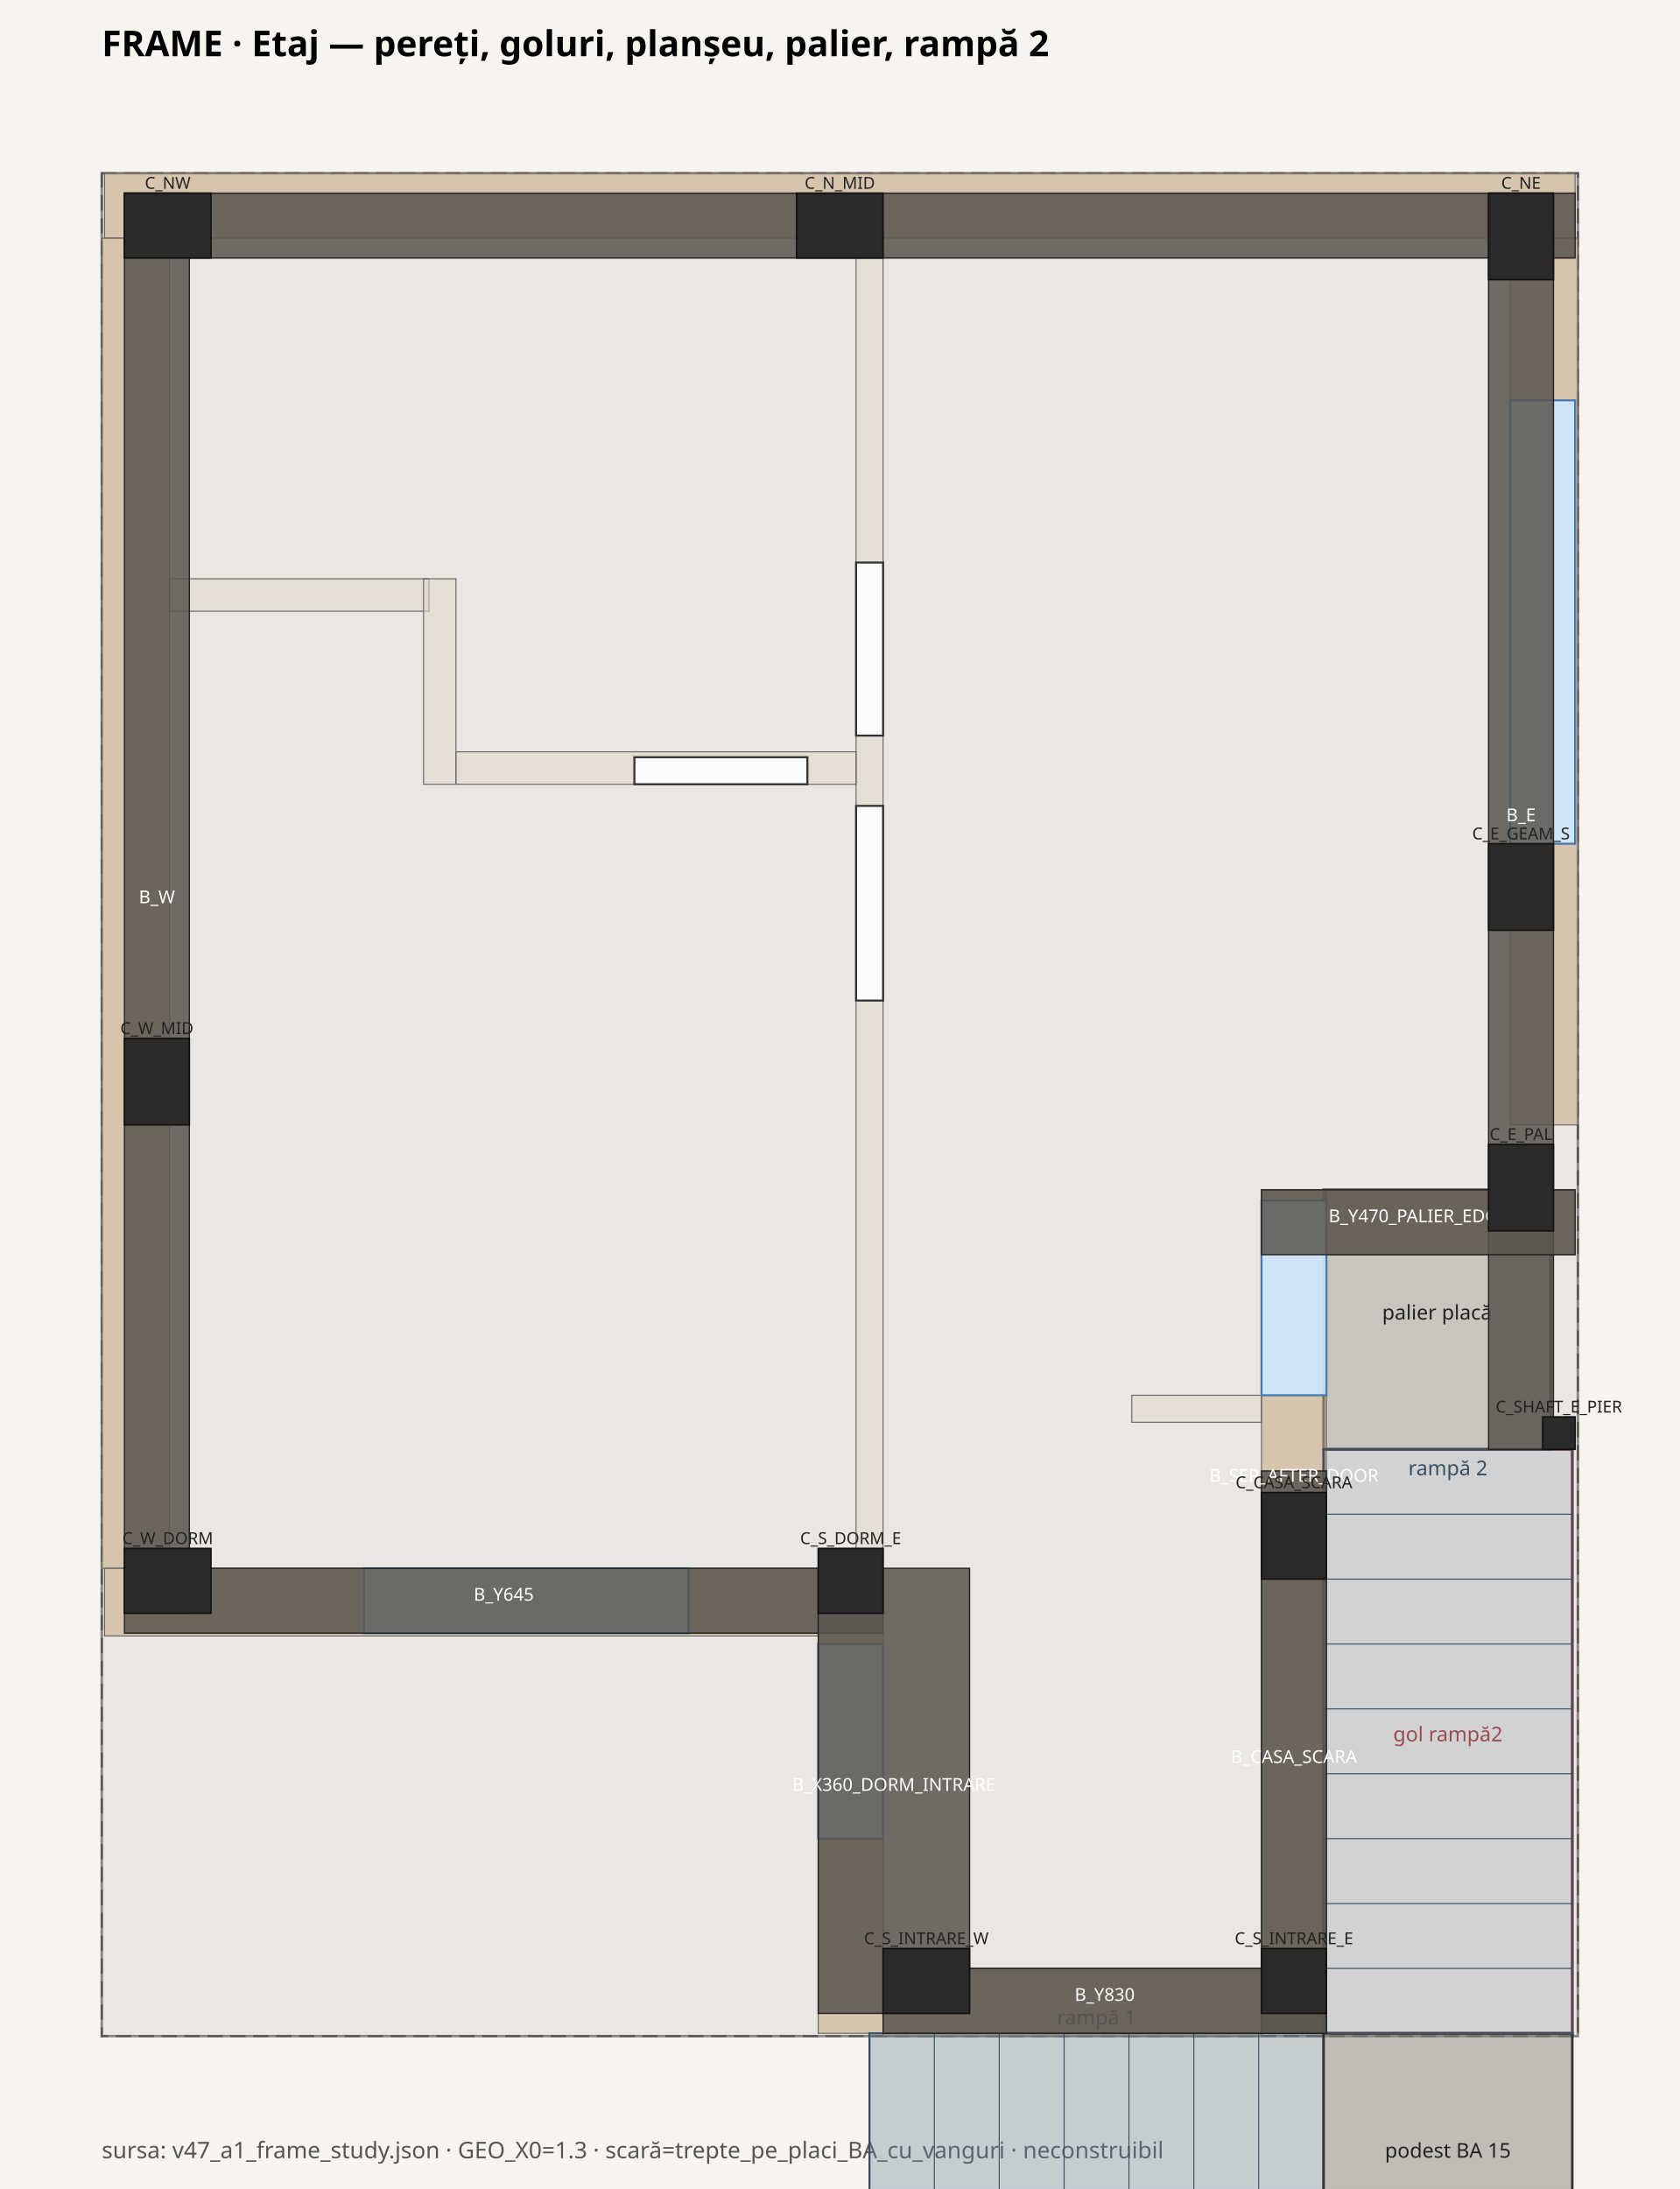
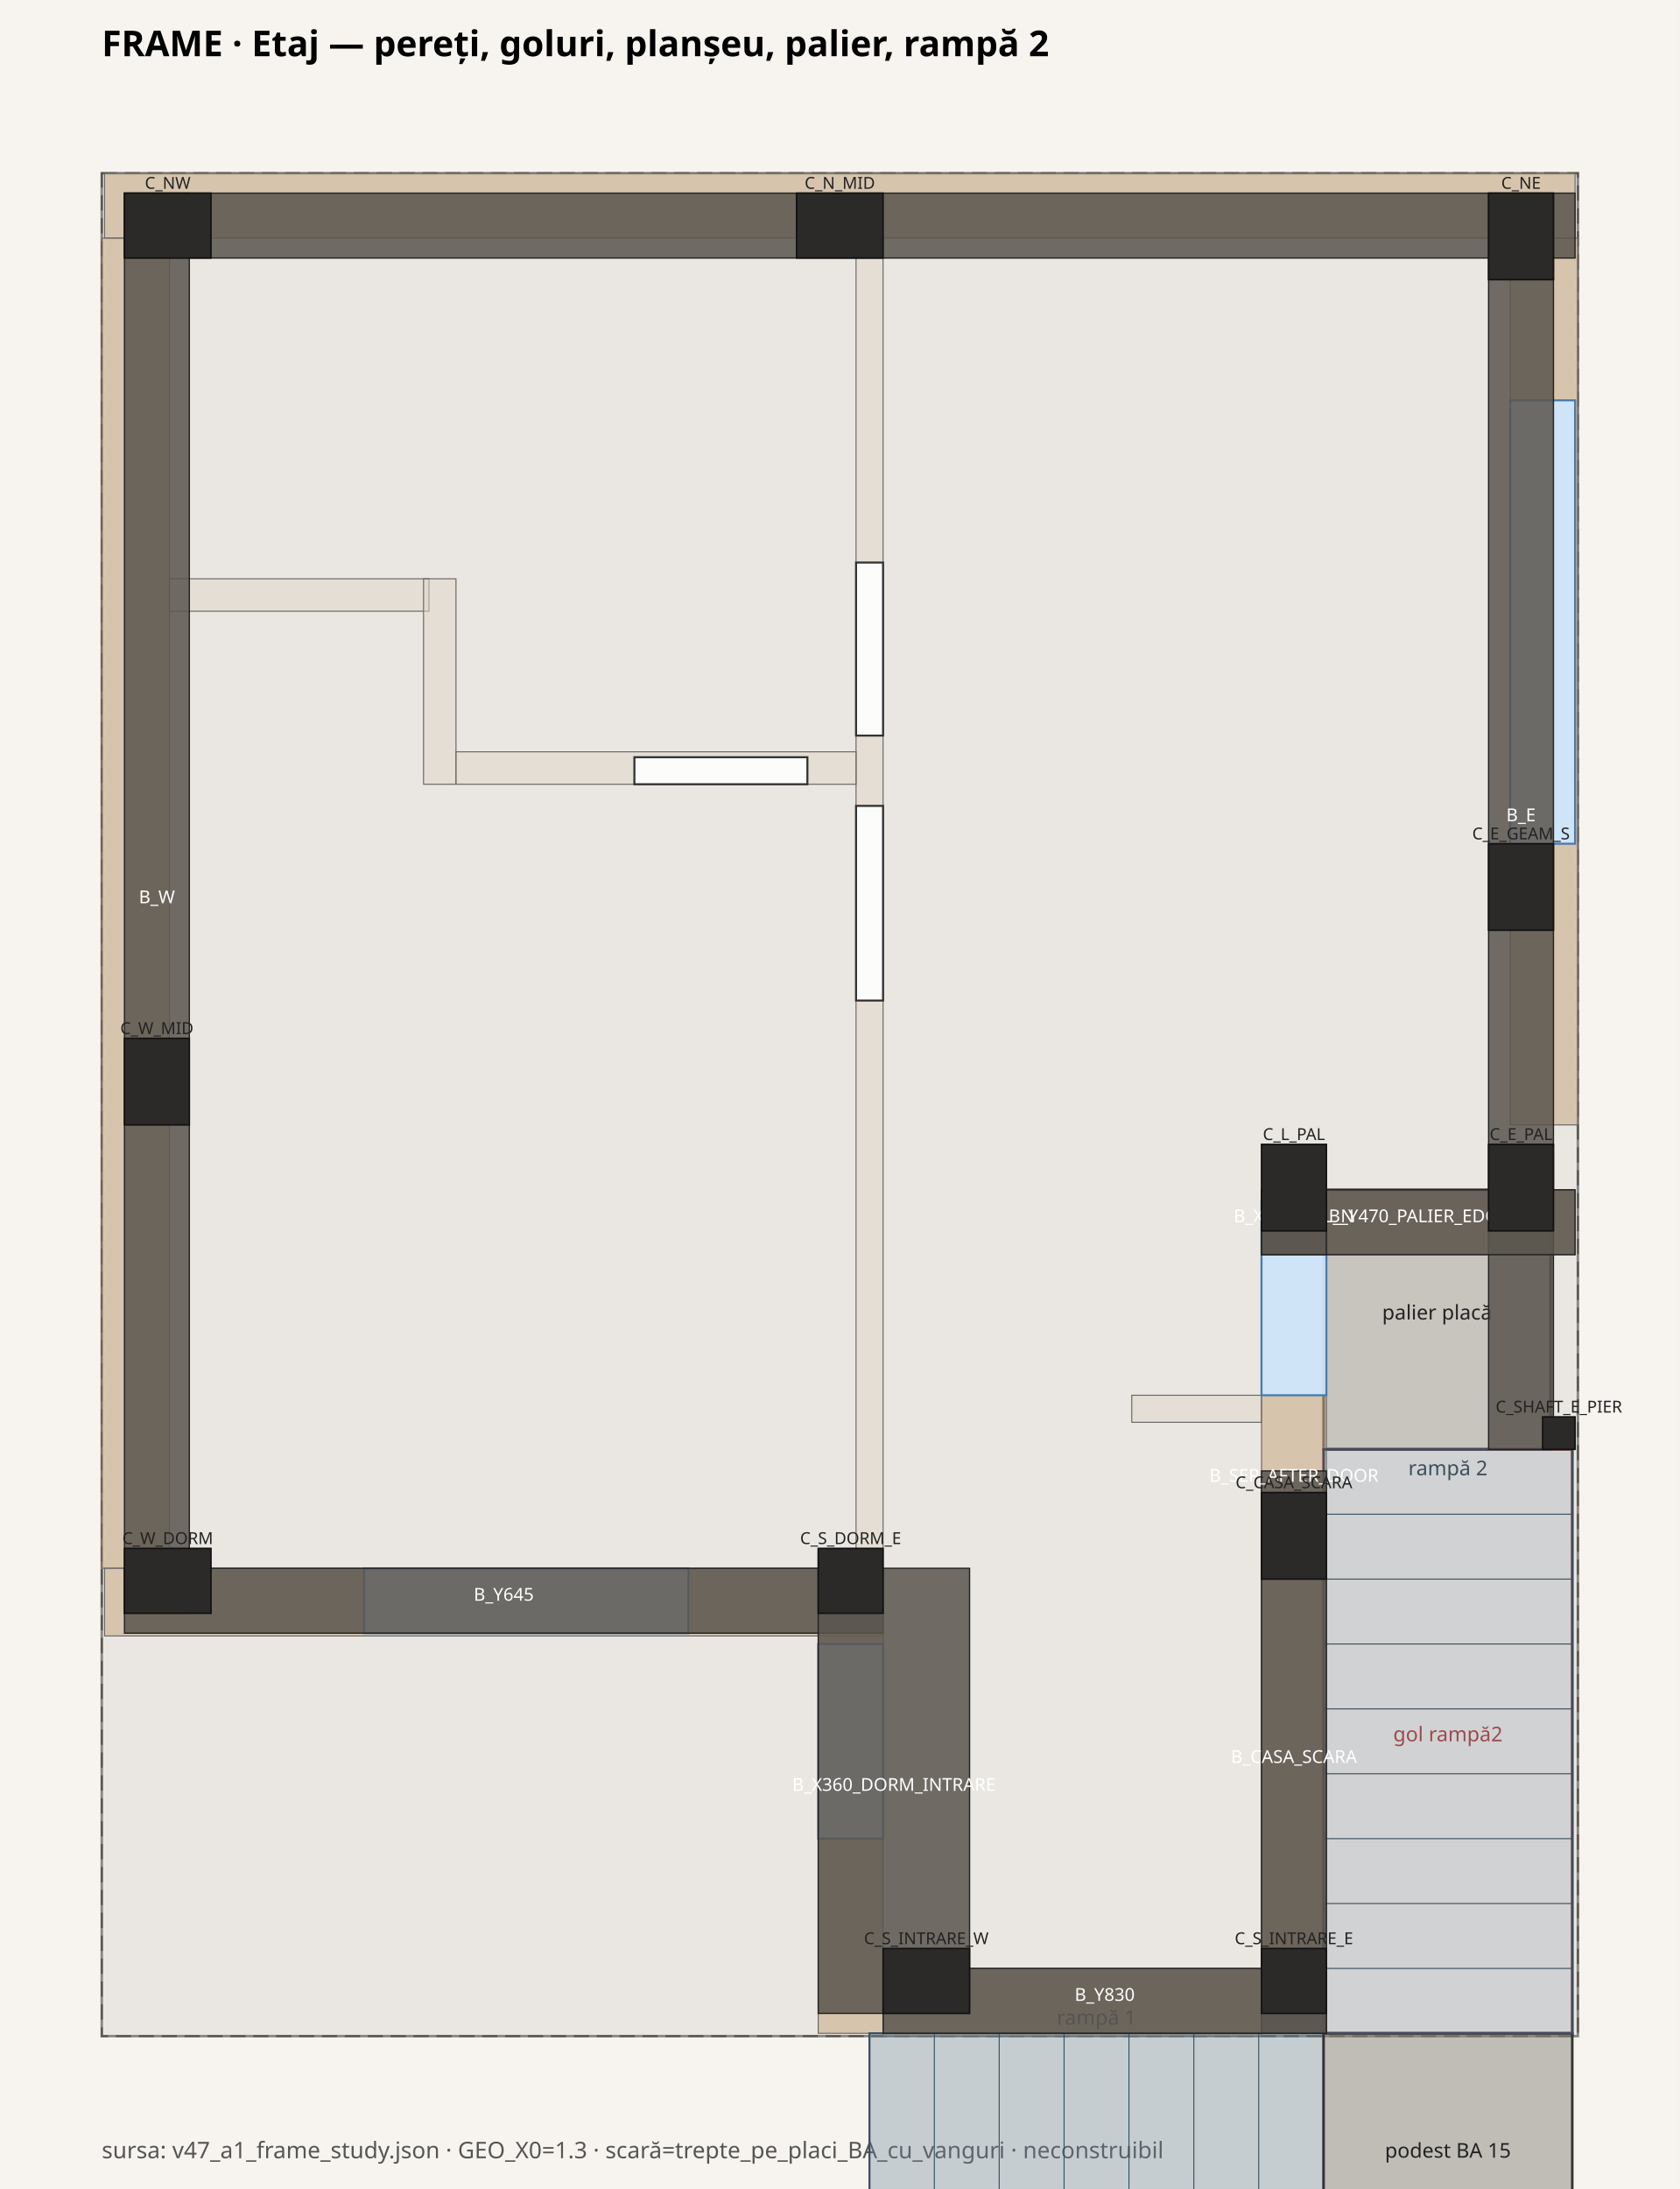
<svg xmlns="http://www.w3.org/2000/svg" width="660" height="860" viewBox="0 0 660.21 860.105">
  <rect width="100%" height="100%" fill="#f7f4ef" />
  <text x="40" y="22" font-size="14" font-weight="600" font-family="IBM Plex Sans,Segoe UI,sans-serif">FRAME · Etaj — pereți, goluri, planșeu, palier, rampă 2</text>
  <text x="40" y="848.105" font-size="9" fill="#555" font-family="IBM Plex Sans,Segoe UI,sans-serif">sursa: v47_a1_frame_study.json · GEO_X0=1.3 · scară=trepte_pe_placi_BA_cu_vanguri · neconstruibil</text>
  <rect x="40" y="68" width="580.21" height="732.105" fill="none" stroke="#888" stroke-width="1" />
  <rect x="40" y="68" width="580.21" height="732.105" fill="#8b8680" fill-opacity="0.12" stroke="#5a554e" stroke-width="0.8" stroke-dasharray="6 3" />
  <rect x="520.25" y="569.5" width="97.75" height="229.5" fill="#f7f4ef" stroke="#c44" stroke-width="1.2" />
  <text x="569.125" y="684.25" text-anchor="middle" font-size="8" fill="#a33" font-family="IBM Plex Sans,Segoe UI,sans-serif">gol rampă2</text>
  <rect x="520.25" y="467.5" width="89.25" height="102" fill="#8b8680" fill-opacity="0.35" stroke="#333" stroke-width="1" />
  <text x="564.875" y="518.5" text-anchor="middle" font-size="8" fill="#222" font-family="IBM Plex Sans,Segoe UI,sans-serif">palier placă</text>
  <rect x="41.105" y="68" width="578" height="25.5" fill="#c4a882" fill-opacity="0.55" stroke="#666" stroke-width="0.4" />
  <rect x="40" y="93.5" width="26.605" height="522.75" fill="#c4a882" fill-opacity="0.55" stroke="#666" stroke-width="0.4" />
  <rect x="593.605" y="93.5" width="26.605" height="348.5" fill="#c4a882" fill-opacity="0.55" stroke="#666" stroke-width="0.4" />
  <rect x="347.105" y="773.5" width="148.75" height="26.605" fill="#c4a882" fill-opacity="0.55" stroke="#666" stroke-width="0.4" />
  <rect x="41.105" y="616.25" width="306" height="26.605" fill="#c4a882" fill-opacity="0.55" stroke="#666" stroke-width="0.4" />
  <rect x="336.48" y="93.5" width="10.625" height="522.75" fill="#ddd6c8" fill-opacity="0.55" stroke="#666" stroke-width="0.4" />
  <rect x="66.605" y="227.375" width="102" height="12.75" fill="#ddd6c8" fill-opacity="0.55" stroke="#666" stroke-width="0.4" />
  <rect x="166.48" y="227.375" width="12.75" height="80.75" fill="#ddd6c8" fill-opacity="0.55" stroke="#666" stroke-width="0.4" />
  <rect x="179.23" y="295.375" width="157.25" height="12.75" fill="#ddd6c8" fill-opacity="0.55" stroke="#666" stroke-width="0.4" />
  <rect x="444.855" y="548.25" width="51" height="10.625" fill="#ddd6c8" fill-opacity="0.55" stroke="#666" stroke-width="0.4" />
  <rect x="321.605" y="641.75" width="25.5" height="157.25" fill="#c4a882" fill-opacity="0.55" stroke="#666" stroke-width="0.4" />
  <rect x="495.855" y="467.5" width="25.5" height="331.5" fill="#c4a882" fill-opacity="0.55" stroke="#666" stroke-width="0.4" />
  <rect x="521.355" y="467.5" width="97.75" height="25.5" fill="#c4a882" fill-opacity="0.55" stroke="#666" stroke-width="0.4" />
  <rect x="336.48" y="221" width="10.625" height="68" fill="#fff" fill-opacity="0.9" stroke="#333" stroke-width="0.8" />
  <rect x="249.355" y="297.5" width="68" height="10.625" fill="#fff" fill-opacity="0.9" stroke="#333" stroke-width="0.8" />
  <rect x="336.48" y="316.625" width="10.625" height="76.5" fill="#fff" fill-opacity="0.9" stroke="#333" stroke-width="0.8" />
  <rect x="143.105" y="616.25" width="127.5" height="25.5" fill="#cfe8ff" fill-opacity="0.9" stroke="#4a7ab0" stroke-width="0.8" />
  <rect x="495.855" y="471.75" width="25.5" height="76.5" fill="#cfe8ff" fill-opacity="0.9" stroke="#4a7ab0" stroke-width="0.8" />
  <rect x="593.605" y="157.25" width="25.5" height="174.25" fill="#cfe8ff" fill-opacity="0.9" stroke="#4a7ab0" stroke-width="0.8" />
  <rect x="321.605" y="646" width="25.5" height="76.5" fill="#cfe8ff" fill-opacity="0.9" stroke="#4a7ab0" stroke-width="0.8" />
  <rect x="341.75" y="799" width="178.5" height="97.75" fill="#6a8498" fill-opacity="0.35" stroke="#3a5060" stroke-width="0.8" />
  <line x1="341.75" y1="799" x2="341.75" y2="896.75" stroke="#3a5060" stroke-width="0.4" />
  <line x1="367.25" y1="799" x2="367.25" y2="896.75" stroke="#3a5060" stroke-width="0.4" />
  <line x1="392.75" y1="799" x2="392.75" y2="896.75" stroke="#3a5060" stroke-width="0.4" />
  <line x1="418.25" y1="799" x2="418.25" y2="896.75" stroke="#3a5060" stroke-width="0.4" />
  <line x1="443.75" y1="799" x2="443.75" y2="896.75" stroke="#3a5060" stroke-width="0.4" />
  <line x1="469.25" y1="799" x2="469.25" y2="896.75" stroke="#3a5060" stroke-width="0.4" />
  <line x1="494.75" y1="799" x2="494.75" y2="896.75" stroke="#3a5060" stroke-width="0.4" />
  <text x="431" y="795.6" text-anchor="middle" font-size="8" fill="#3a5060" font-family="IBM Plex Sans,Segoe UI,sans-serif">rampă 1</text>
  <rect x="520.25" y="799" width="97.75" height="97.75" fill="#8b8680" fill-opacity="0.5" stroke="#333" stroke-width="1" />
  <text x="569.125" y="847.875" text-anchor="middle" font-size="8" fill="#222" font-family="IBM Plex Sans,Segoe UI,sans-serif">podest BA 15</text>
  <rect x="520.25" y="569.5" width="97.75" height="229.5" fill="#7a8390" fill-opacity="0.3" stroke="#3a5060" stroke-width="0.8" />
  <line x1="520.25" y1="773.5" x2="618" y2="773.5" stroke="#3a5060" stroke-width="0.4" />
  <line x1="520.25" y1="748" x2="618" y2="748" stroke="#3a5060" stroke-width="0.4" />
  <line x1="520.25" y1="722.5" x2="618" y2="722.5" stroke="#3a5060" stroke-width="0.4" />
  <line x1="520.25" y1="697" x2="618" y2="697" stroke="#3a5060" stroke-width="0.4" />
  <line x1="520.25" y1="671.5" x2="618" y2="671.5" stroke="#3a5060" stroke-width="0.4" />
  <line x1="520.25" y1="646" x2="618" y2="646" stroke="#3a5060" stroke-width="0.4" />
  <line x1="520.25" y1="620.5" x2="618" y2="620.5" stroke="#3a5060" stroke-width="0.4" />
  <line x1="520.25" y1="595" x2="618" y2="595" stroke="#3a5060" stroke-width="0.4" />
  <line x1="520.25" y1="569.5" x2="618" y2="569.5" stroke="#3a5060" stroke-width="0.4" />
  <text x="569.125" y="579.7" text-anchor="middle" font-size="8" fill="#3a5060" font-family="IBM Plex Sans,Segoe UI,sans-serif">rampă 2</text>
  <rect x="48.925" y="75.82" width="570.18" height="25.5" fill="#5a554e" fill-opacity="0.85" stroke="#222" stroke-width="0.5" />
  <text x="334.015" y="88.57" text-anchor="middle" font-size="7" fill="#fff" font-family="IBM Plex Sans,Segoe UI,sans-serif">B_N</text>
  <rect x="48.925" y="75.82" width="25.5" height="558.11" fill="#5a554e" fill-opacity="0.85" stroke="#222" stroke-width="0.5" />
  <text x="61.675" y="354.875" text-anchor="middle" font-size="7" fill="#fff" font-family="IBM Plex Sans,Segoe UI,sans-serif">B_W</text>
  <rect x="585.105" y="75.82" width="25.5" height="493.68" fill="#5a554e" fill-opacity="0.85" stroke="#222" stroke-width="0.5" />
  <text x="597.855" y="322.66" text-anchor="middle" font-size="7" fill="#fff" font-family="IBM Plex Sans,Segoe UI,sans-serif">B_E</text>
  <rect x="495.855" y="586.5" width="25.5" height="212.5" fill="#5a554e" fill-opacity="0.85" stroke="#222" stroke-width="0.5" />
  <text x="508.605" y="692.75" text-anchor="middle" font-size="7" fill="#fff" font-family="IBM Plex Sans,Segoe UI,sans-serif">B_CASA_SCARA</text>
  <rect x="495.855" y="578" width="25.5" height="8.5" fill="#5a554e" fill-opacity="0.85" stroke="#222" stroke-width="0.5" />
  <text x="508.605" y="582.25" text-anchor="middle" font-size="7" fill="#fff" font-family="IBM Plex Sans,Segoe UI,sans-serif">B_SEP_AFTER_DOOR</text>
  <rect x="48.925" y="616.25" width="298.18" height="25.5" fill="#5a554e" fill-opacity="0.85" stroke="#222" stroke-width="0.5" />
  <text x="198.015" y="629" text-anchor="middle" font-size="7" fill="#fff" font-family="IBM Plex Sans,Segoe UI,sans-serif">B_Y645</text>
  <rect x="321.605" y="616.25" width="59.5" height="174.93" fill="#5a554e" fill-opacity="0.85" stroke="#222" stroke-width="0.5" />
  <text x="351.355" y="703.715" text-anchor="middle" font-size="7" fill="#fff" font-family="IBM Plex Sans,Segoe UI,sans-serif">B_X360_DORM_INTRARE</text>
  <rect x="347.105" y="773.5" width="174.25" height="25.5" fill="#5a554e" fill-opacity="0.85" stroke="#222" stroke-width="0.5" />
  <text x="434.23" y="786.25" text-anchor="middle" font-size="7" fill="#fff" font-family="IBM Plex Sans,Segoe UI,sans-serif">B_Y830</text>
  <rect x="495.855" y="467.5" width="123.25" height="25.5" fill="#5a554e" fill-opacity="0.85" stroke="#222" stroke-width="0.5" />
  <text x="557.48" y="480.25" text-anchor="middle" font-size="7" fill="#fff" font-family="IBM Plex Sans,Segoe UI,sans-serif">B_Y470_PALIER_EDGE</text>
+   <rect x="495.855" y="467.5" width="25.5" height="25.5" fill="#5a554e" fill-opacity="0.85" stroke="#222" stroke-width="0.5" />
+   <text x="508.605" y="480.25" text-anchor="middle" font-size="7" fill="#fff" font-family="IBM Plex Sans,Segoe UI,sans-serif">B_X535_PAL_N</text>
  <rect x="48.925" y="75.82" width="34" height="25.5" fill="#2c2a28" stroke="#111" stroke-width="0.6" />
  <text x="65.925" y="74.12" text-anchor="middle" font-size="6.5" fill="#222" font-family="IBM Plex Sans,Segoe UI,sans-serif">C_NW</text>
  <rect x="313.105" y="75.82" width="34" height="25.5" fill="#2c2a28" stroke="#111" stroke-width="0.6" />
  <text x="330.105" y="74.12" text-anchor="middle" font-size="6.5" fill="#222" font-family="IBM Plex Sans,Segoe UI,sans-serif">C_N_MID</text>
  <rect x="585.105" y="75.82" width="25.5" height="34" fill="#2c2a28" stroke="#111" stroke-width="0.6" />
  <text x="597.855" y="74.12" text-anchor="middle" font-size="6.5" fill="#222" font-family="IBM Plex Sans,Segoe UI,sans-serif">C_NE</text>
  <rect x="48.925" y="408" width="25.5" height="34" fill="#2c2a28" stroke="#111" stroke-width="0.6" />
  <text x="61.675" y="406.3" text-anchor="middle" font-size="6.5" fill="#222" font-family="IBM Plex Sans,Segoe UI,sans-serif">C_W_MID</text>
  <rect x="48.925" y="608.43" width="34" height="25.5" fill="#2c2a28" stroke="#111" stroke-width="0.6" />
  <text x="65.925" y="606.73" text-anchor="middle" font-size="6.5" fill="#222" font-family="IBM Plex Sans,Segoe UI,sans-serif">C_W_DORM</text>
  <rect x="321.605" y="608.43" width="25.5" height="25.5" fill="#2c2a28" stroke="#111" stroke-width="0.6" />
  <text x="334.355" y="606.73" text-anchor="middle" font-size="6.5" fill="#222" font-family="IBM Plex Sans,Segoe UI,sans-serif">C_S_DORM_E</text>
  <rect x="585.105" y="331.5" width="25.5" height="34" fill="#2c2a28" stroke="#111" stroke-width="0.6" />
  <text x="597.855" y="329.8" text-anchor="middle" font-size="6.5" fill="#222" font-family="IBM Plex Sans,Segoe UI,sans-serif">C_E_GEAM_S</text>
  <rect x="585.105" y="449.65" width="25.5" height="34" fill="#2c2a28" stroke="#111" stroke-width="0.6" />
  <text x="597.855" y="447.95" text-anchor="middle" font-size="6.5" fill="#222" font-family="IBM Plex Sans,Segoe UI,sans-serif">C_E_PAL</text>
+   <rect x="495.855" y="449.65" width="25.5" height="34" fill="#2c2a28" stroke="#111" stroke-width="0.6" />
+   <text x="508.605" y="447.95" text-anchor="middle" font-size="6.5" fill="#222" font-family="IBM Plex Sans,Segoe UI,sans-serif">C_L_PAL</text>
  <rect x="495.855" y="586.5" width="25.5" height="34" fill="#2c2a28" stroke="#111" stroke-width="0.6" />
  <text x="508.605" y="584.8" text-anchor="middle" font-size="6.5" fill="#222" font-family="IBM Plex Sans,Segoe UI,sans-serif">C_CASA_SCARA</text>
  <rect x="606.355" y="556.75" width="12.75" height="12.75" fill="#2c2a28" stroke="#111" stroke-width="0.6" />
  <text x="612.73" y="555.05" text-anchor="middle" font-size="6.5" fill="#222" font-family="IBM Plex Sans,Segoe UI,sans-serif">C_SHAFT_E_PIER</text>
  <rect x="347.105" y="765.68" width="34" height="25.5" fill="#2c2a28" stroke="#111" stroke-width="0.6" />
  <text x="364.105" y="763.98" text-anchor="middle" font-size="6.5" fill="#222" font-family="IBM Plex Sans,Segoe UI,sans-serif">C_S_INTRARE_W</text>
  <rect x="495.855" y="765.68" width="25.5" height="25.5" fill="#2c2a28" stroke="#111" stroke-width="0.6" />
  <text x="508.605" y="763.98" text-anchor="middle" font-size="6.5" fill="#222" font-family="IBM Plex Sans,Segoe UI,sans-serif">C_S_INTRARE_E</text>
</svg>
